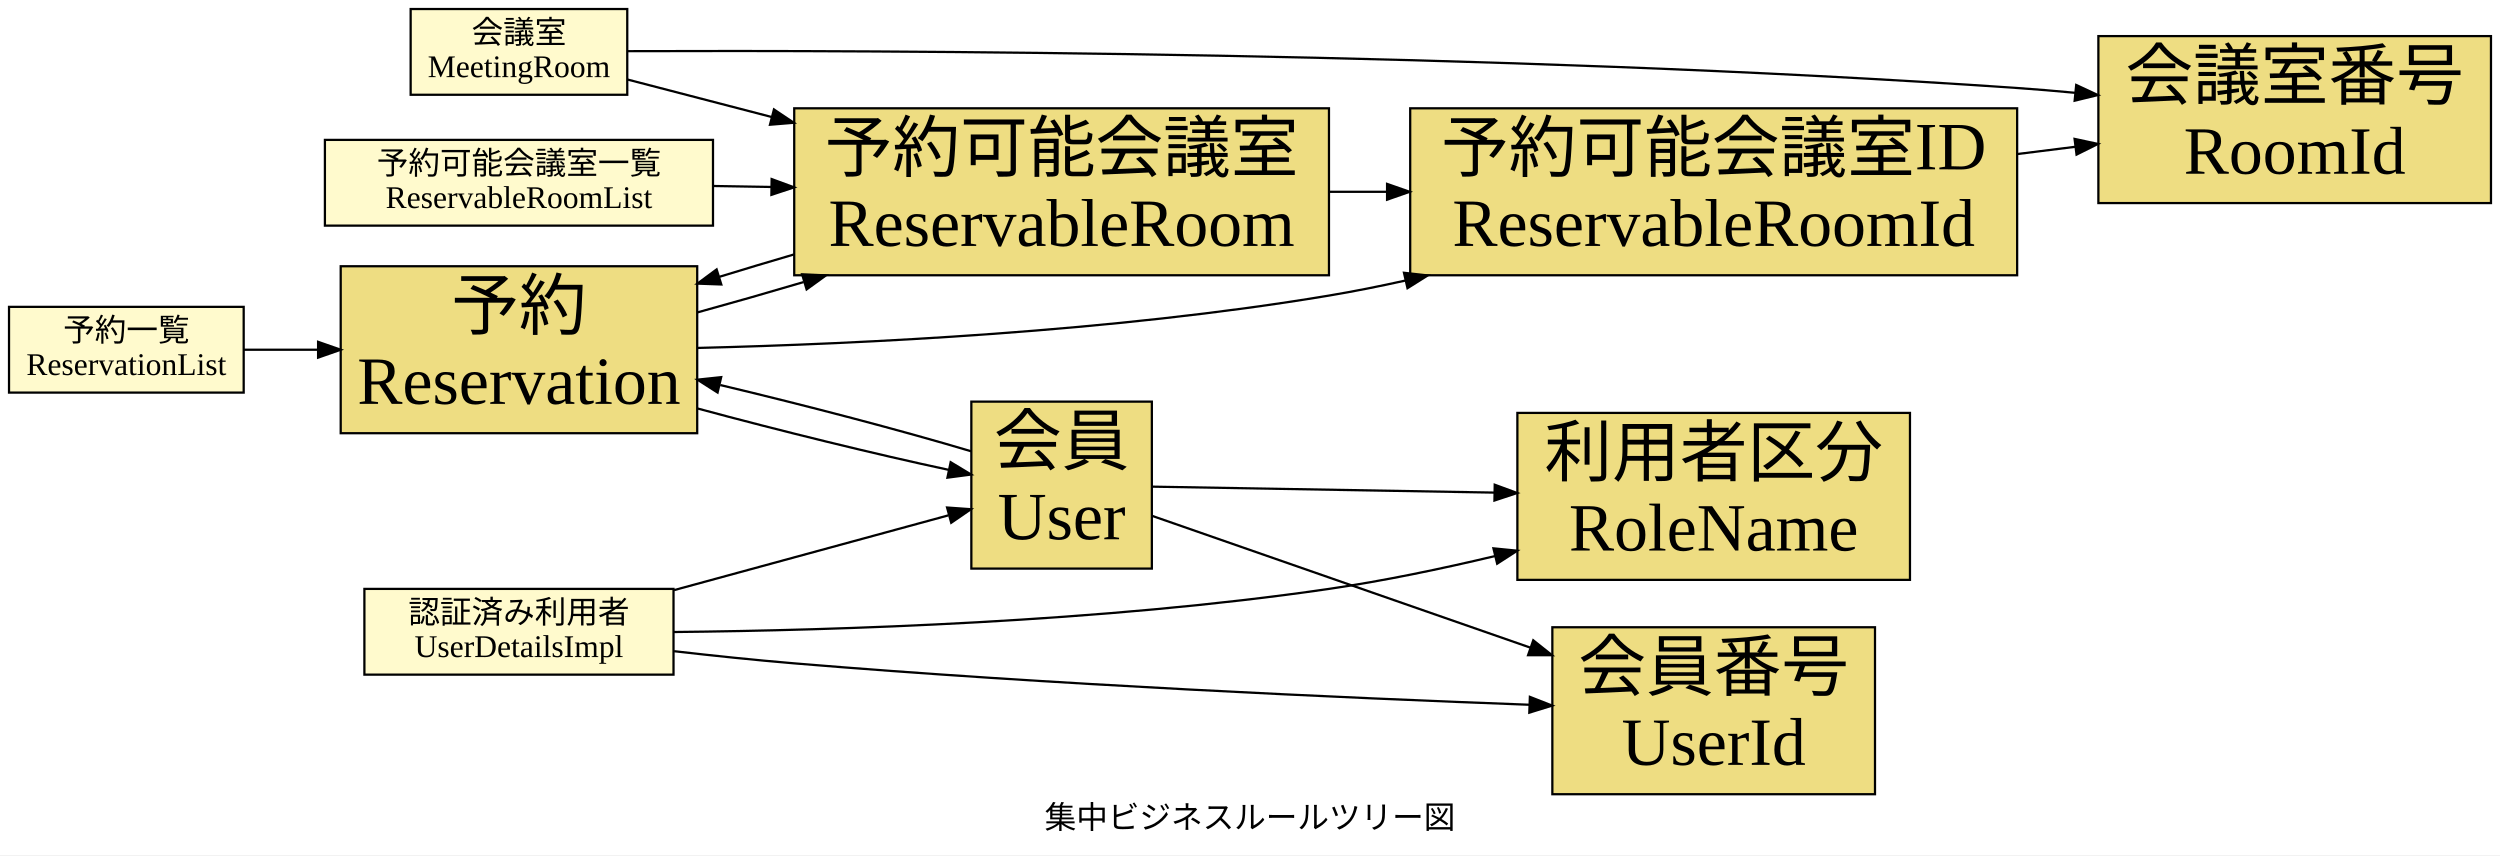
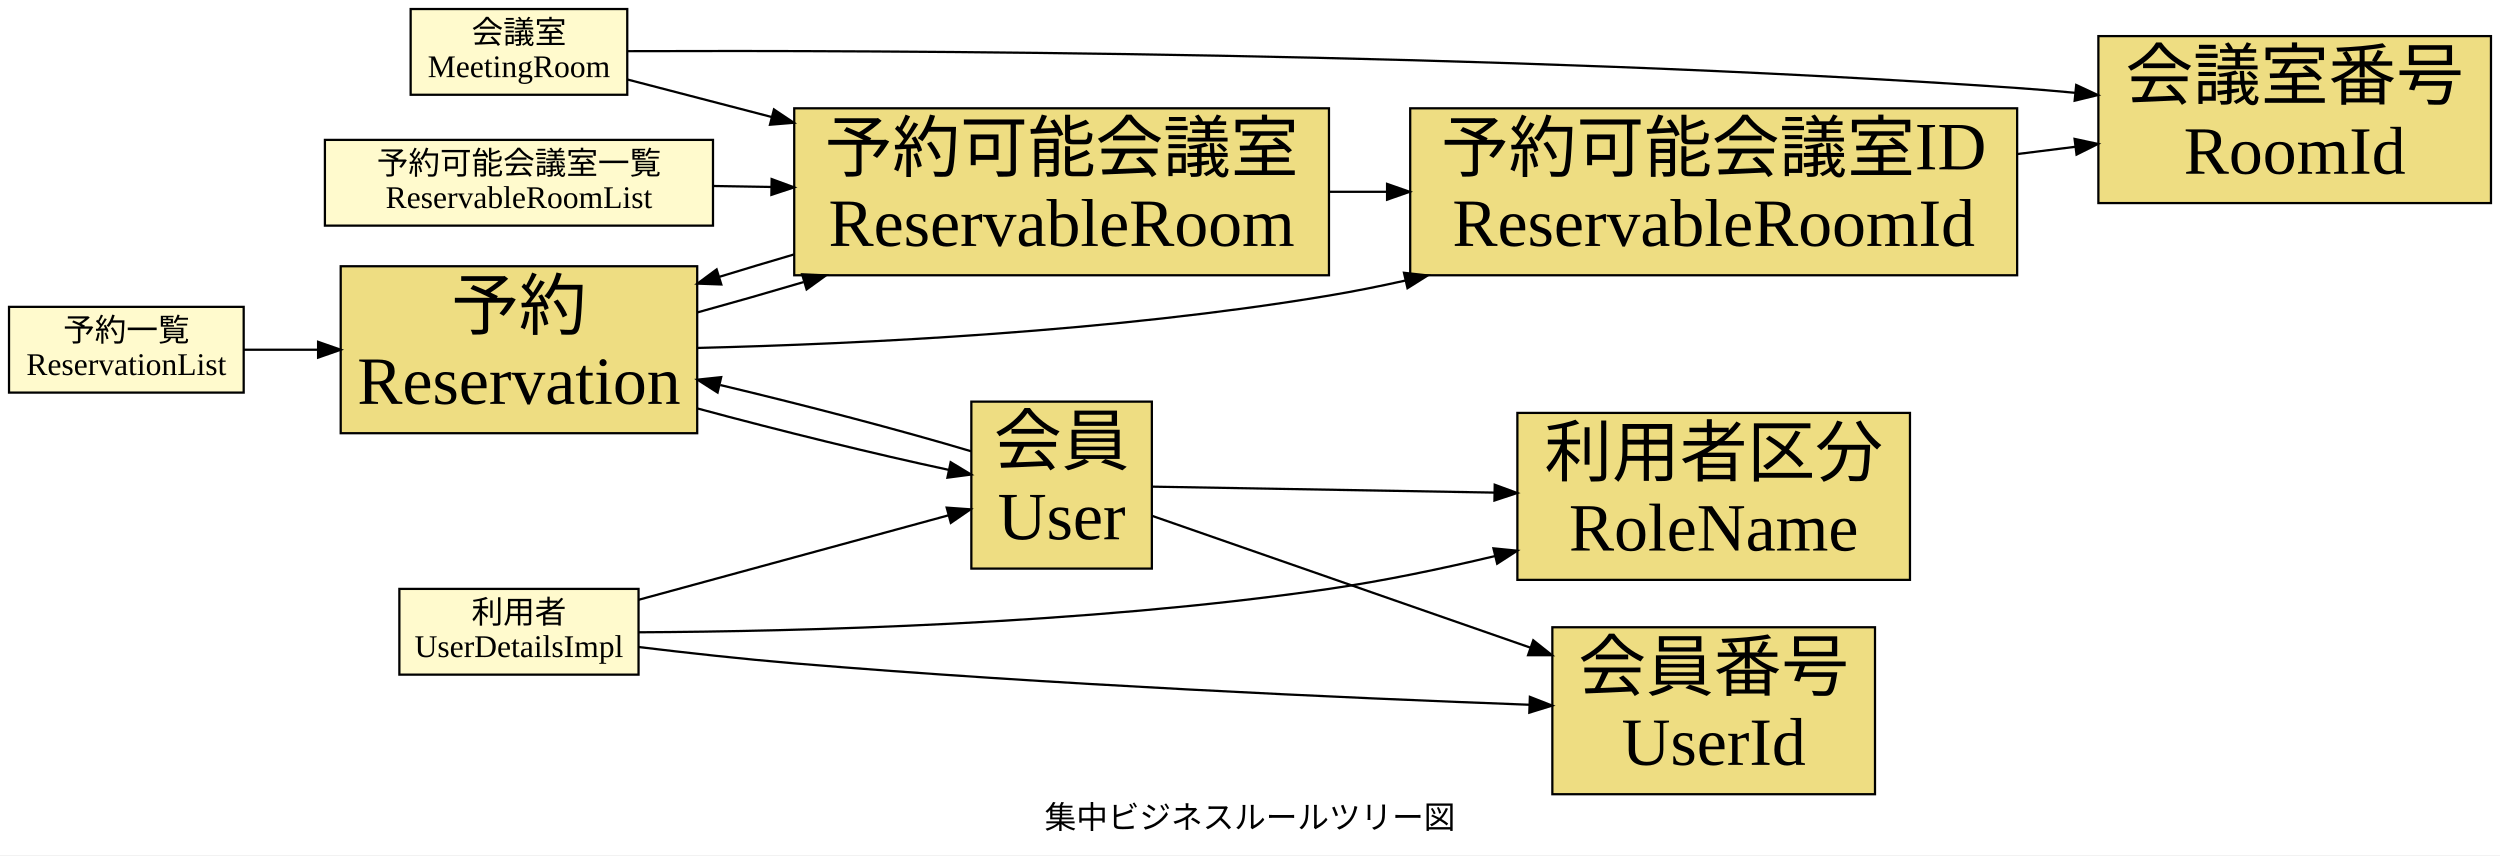
<svg xmlns="http://www.w3.org/2000/svg" width="1108pt" height="379pt" viewBox="0.00 0.00 1108.00 379.00">
  <g id="graph0" class="graph" transform="scale(1 1) rotate(0) translate(4 375)">
    <polygon fill="white" stroke="transparent" points="-4,4 -4,-375 1104,-375 1104,4 -4,4" />
    <text text-anchor="middle" x="550" y="-7.8" font-family="Times New Roman,serif" font-size="14.00">
            集中ビジネスルールツリー図
        </text>
    <g id="node1" class="node">
      <polygon fill="#eedd82" stroke="black" points="305,-257 147,-257 147,-183 305,-183 305,-257" />
      <text text-anchor="middle" x="226" y="-229" font-family="Times New Roman,serif" font-size="30.00">予約</text>
      <text text-anchor="middle" x="226" y="-196" font-family="Times New Roman,serif" font-size="30.00">
                Reservation
            </text>
    </g>
    <g id="node4" class="node">
      <polygon fill="#eedd82" stroke="black" points="585,-327 348,-327 348,-253 585,-253 585,-327" />
      <text text-anchor="middle" x="466.5" y="-299" font-family="Times New Roman,serif" font-size="30.00">
                予約可能会議室
            </text>
      <text text-anchor="middle" x="466.5" y="-266" font-family="Times New Roman,serif" font-size="30.00">
                ReservableRoom
            </text>
    </g>
-     <g id="edge14" class="edge">
+     <g id="edge1" class="edge">
      <path fill="none" stroke="black" d="M305.09,-236.54C320.17,-240.68 336.24,-245.28 352.18,-250" />
      <polygon fill="black" stroke="black" points="351.49,-253.44 362.07,-252.95 353.49,-246.74 351.49,-253.44" />
    </g>
    <g id="node5" class="node">
      <polygon fill="#eedd82" stroke="black" points="890,-327 621,-327 621,-253 890,-253 890,-327" />
      <text text-anchor="middle" x="755.5" y="-299" font-family="Times New Roman,serif" font-size="30.00">
                予約可能会議室ID
            </text>
      <text text-anchor="middle" x="755.5" y="-266" font-family="Times New Roman,serif" font-size="30.00">
                ReservableRoomId
            </text>
    </g>
-     <g id="edge1" class="edge">
+     <g id="edge15" class="edge">
      <path fill="none" stroke="black" d="M305.03,-220.79C377.9,-222.58 489.47,-228 585,-244 596.05,-245.85 607.42,-248.12 618.78,-250.64" />
      <polygon fill="black" stroke="black" points="618.24,-254.11 628.77,-252.93 619.8,-247.28 618.24,-254.11" />
    </g>
    <g id="node9" class="node">
      <polygon fill="#eedd82" stroke="black" points="506.5,-197 426.5,-197 426.5,-123 506.5,-123 506.5,-197" />
      <text text-anchor="middle" x="466.5" y="-169" font-family="Times New Roman,serif" font-size="30.00">会員
            </text>
      <text text-anchor="middle" x="466.5" y="-136" font-family="Times New Roman,serif" font-size="30.00">User
            </text>
    </g>
-     <g id="edge5" class="edge">
+     <g id="edge4" class="edge">
      <path fill="none" stroke="black" d="M305.09,-193.97C341.75,-184.07 384.31,-173.63 416.38,-166.78" />
      <polygon fill="black" stroke="black" points="417.33,-170.15 426.4,-164.68 415.9,-163.3 417.33,-170.15" />
    </g>
    <g id="node2" class="node">
      <polygon fill="lemonchiffon" stroke="black" points="104,-239 0,-239 0,-201 104,-201 104,-239" />
      <text text-anchor="middle" x="52" y="-223.8" font-family="Times New Roman,serif" font-size="14.00">予約一覧
            </text>
      <text text-anchor="middle" x="52" y="-208.8" font-family="Times New Roman,serif" font-size="14.00">
                ReservationList
            </text>
    </g>
-     <g id="edge11" class="edge">
+     <g id="edge12" class="edge">
      <path fill="none" stroke="black" d="M104.14,-220C114.45,-220 125.57,-220 136.73,-220" />
      <polygon fill="black" stroke="black" points="136.98,-223.5 146.98,-220 136.98,-216.5 136.98,-223.5" />
    </g>
    <g id="node3" class="node">
      <polygon fill="lemonchiffon" stroke="black" points="274,-371 178,-371 178,-333 274,-333 274,-371" />
      <text text-anchor="middle" x="226" y="-355.8" font-family="Times New Roman,serif" font-size="14.00">会議室
            </text>
      <text text-anchor="middle" x="226" y="-340.8" font-family="Times New Roman,serif" font-size="14.00">
                MeetingRoom
            </text>
    </g>
-     <g id="edge15" class="edge">
+     <g id="edge2" class="edge">
      <path fill="none" stroke="black" d="M274.12,-339.75C292.77,-334.9 315.19,-329.07 338.01,-323.14" />
      <polygon fill="black" stroke="black" points="339.01,-326.5 347.81,-320.59 337.25,-319.72 339.01,-326.5" />
    </g>
    <g id="node7" class="node">
      <polygon fill="#eedd82" stroke="black" points="1100,-359 926,-359 926,-285 1100,-285 1100,-359" />
      <text text-anchor="middle" x="1013" y="-331" font-family="Times New Roman,serif" font-size="30.00">会議室番号
            </text>
      <text text-anchor="middle" x="1013" y="-298" font-family="Times New Roman,serif" font-size="30.00">RoomId
            </text>
    </g>
-     <g id="edge9" class="edge">
+     <g id="edge10" class="edge">
      <path fill="none" stroke="black" d="M274.09,-352.32C382.77,-352.74 659.41,-351.98 890,-336 898.33,-335.42 906.97,-334.69 915.63,-333.87" />
      <polygon fill="black" stroke="black" points="916.17,-337.34 925.78,-332.87 915.48,-330.37 916.17,-337.34" />
    </g>
-     <g id="edge12" class="edge">
+     <g id="edge13" class="edge">
      <path fill="none" stroke="black" d="M347.88,-262.23C336.77,-258.97 325.63,-255.64 314.87,-252.33" />
      <polygon fill="black" stroke="black" points="315.68,-248.92 305.09,-249.3 313.61,-255.6 315.68,-248.92" />
    </g>
-     <g id="edge2" class="edge">
+     <g id="edge16" class="edge">
      <path fill="none" stroke="black" d="M585.06,-290C593.52,-290 602.1,-290 610.68,-290" />
      <polygon fill="black" stroke="black" points="610.75,-293.5 620.75,-290 610.75,-286.5 610.75,-293.5" />
    </g>
-     <g id="edge10" class="edge">
+     <g id="edge11" class="edge">
      <path fill="none" stroke="black" d="M890.24,-306.75C898.82,-307.82 907.37,-308.9 915.72,-309.94" />
      <polygon fill="black" stroke="black" points="915.45,-313.44 925.81,-311.21 916.32,-306.49 915.45,-313.44" />
    </g>
    <g id="node6" class="node">
      <polygon fill="lemonchiffon" stroke="black" points="312,-313 140,-313 140,-275 312,-275 312,-313" />
      <text text-anchor="middle" x="226" y="-297.8" font-family="Times New Roman,serif" font-size="14.00">
                予約可能会議室一覧
            </text>
      <text text-anchor="middle" x="226" y="-282.8" font-family="Times New Roman,serif" font-size="14.00">
                ReservableRoomList
            </text>
    </g>
-     <g id="edge16" class="edge">
+     <g id="edge3" class="edge">
      <path fill="none" stroke="black" d="M312.09,-292.57C320.46,-292.43 329.07,-292.29 337.74,-292.14" />
      <polygon fill="black" stroke="black" points="337.99,-295.64 347.93,-291.97 337.88,-288.64 337.99,-295.64" />
    </g>
    <g id="node8" class="node">
      <polygon fill="#eedd82" stroke="black" points="842.5,-192 668.5,-192 668.5,-118 842.5,-118 842.5,-192" />
      <text text-anchor="middle" x="755.5" y="-164" font-family="Times New Roman,serif" font-size="30.00">利用者区分
            </text>
      <text text-anchor="middle" x="755.5" y="-131" font-family="Times New Roman,serif" font-size="30.00">
                RoleName
            </text>
    </g>
-     <g id="edge13" class="edge">
+     <g id="edge14" class="edge">
      <path fill="none" stroke="black" d="M426.4,-174.99C396.29,-184.01 353.47,-195.25 315.22,-204.35" />
      <polygon fill="black" stroke="black" points="314.03,-201.03 305.09,-206.73 315.63,-207.85 314.03,-201.03" />
    </g>
-     <g id="edge3" class="edge">
+     <g id="edge8" class="edge">
      <path fill="none" stroke="black" d="M506.5,-159.32C545.3,-158.64 606.35,-157.58 658.17,-156.68" />
      <polygon fill="black" stroke="black" points="658.46,-160.17 668.4,-156.5 658.34,-153.17 658.46,-160.17" />
    </g>
    <g id="node11" class="node">
      <polygon fill="#eedd82" stroke="black" points="827,-97 684,-97 684,-23 827,-23 827,-97" />
      <text text-anchor="middle" x="755.5" y="-69" font-family="Times New Roman,serif" font-size="30.00">会員番号
            </text>
      <text text-anchor="middle" x="755.5" y="-36" font-family="Times New Roman,serif" font-size="30.00">UserId
            </text>
    </g>
-     <g id="edge7" class="edge">
+     <g id="edge6" class="edge">
      <path fill="none" stroke="black" d="M506.5,-146.41C549.37,-131.47 619.42,-107.07 674.15,-88" />
      <polygon fill="black" stroke="black" points="675.54,-91.22 683.83,-84.62 673.24,-84.61 675.54,-91.22" />
    </g>
    <g id="node10" class="node">
-       <polygon fill="lemonchiffon" stroke="black" points="294.5,-114 157.5,-114 157.5,-76 294.5,-76 294.5,-114" />
-       <text text-anchor="middle" x="226" y="-98.8" font-family="Times New Roman,serif" font-size="14.00">認証済み利用者
+       <polygon fill="lemonchiffon" stroke="black" points="279,-114 173,-114 173,-76 279,-76 279,-114" />
+       <text text-anchor="middle" x="226" y="-98.8" font-family="Times New Roman,serif" font-size="14.00">利用者
            </text>
      <text text-anchor="middle" x="226" y="-83.8" font-family="Times New Roman,serif" font-size="14.00">
                UserDetailsImpl
            </text>
    </g>
-     <g id="edge4" class="edge">
-       <path fill="none" stroke="black" d="M294.67,-94.89C366.93,-95.63 484.62,-99.32 585,-114 609.09,-117.52 634.77,-122.88 658.67,-128.57" />
+     <g id="edge9" class="edge">
+       <path fill="none" stroke="black" d="M279.17,-94.77C349.14,-95.14 477.07,-98.22 585,-114 609.09,-117.52 634.77,-122.88 658.67,-128.57" />
      <polygon fill="black" stroke="black" points="657.89,-131.98 668.44,-130.93 659.54,-125.18 657.89,-131.98" />
    </g>
-     <g id="edge6" class="edge">
-       <path fill="none" stroke="black" d="M294.71,-113.45C333.44,-124.01 381.15,-137.01 416.29,-146.59" />
-       <polygon fill="black" stroke="black" points="415.74,-150.07 426.31,-149.32 417.58,-143.31 415.74,-150.07" />
+     <g id="edge5" class="edge">
+       <path fill="none" stroke="black" d="M279.05,-109.18C319.86,-120.31 376.26,-135.68 416.32,-146.6" />
+       <polygon fill="black" stroke="black" points="415.57,-150.02 426.13,-149.27 417.41,-143.26 415.57,-150.02" />
    </g>
-     <g id="edge8" class="edge">
-       <path fill="none" stroke="black" d="M294.76,-86.39C312.09,-84.4 330.72,-82.44 348,-81 460.89,-71.56 591.81,-65.71 673.9,-62.65" />
+     <g id="edge7" class="edge">
+       <path fill="none" stroke="black" d="M279.04,-88.24C300.38,-85.67 325.35,-82.89 348,-81 460.89,-71.56 591.81,-65.71 673.9,-62.65" />
      <polygon fill="black" stroke="black" points="674.04,-66.15 683.91,-62.28 673.79,-59.15 674.04,-66.15" />
    </g>
  </g>
</svg>
